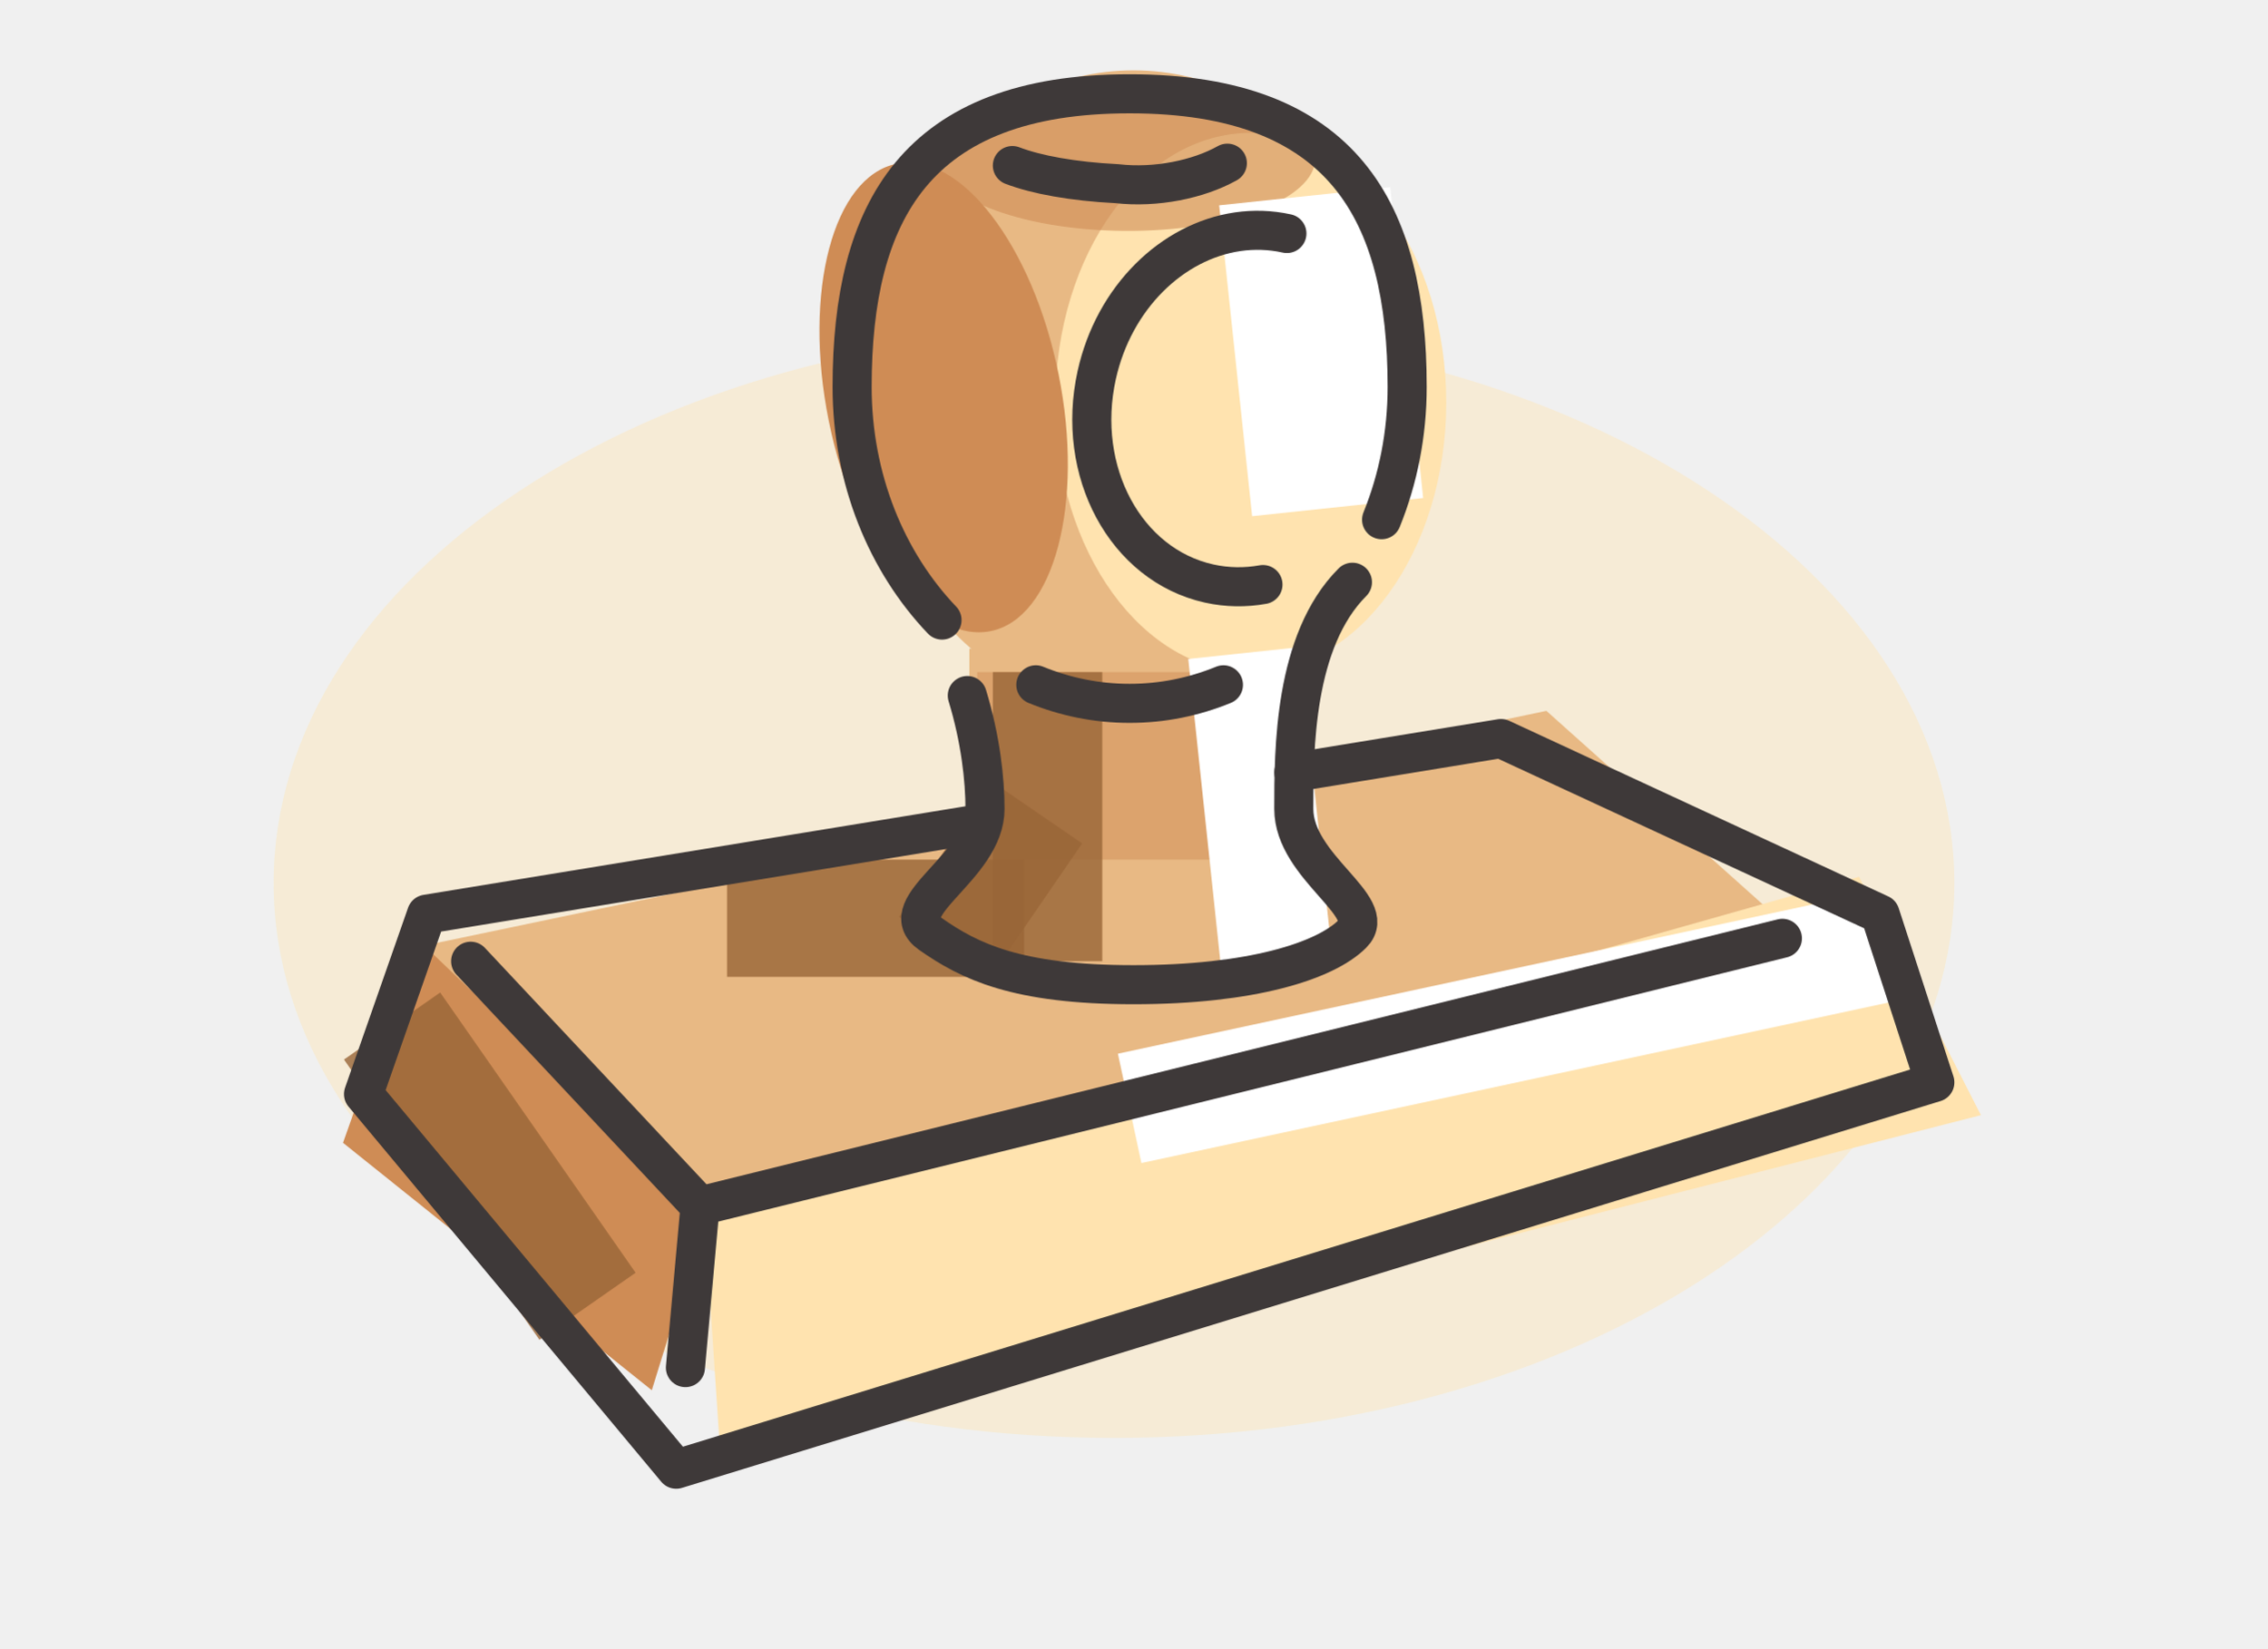
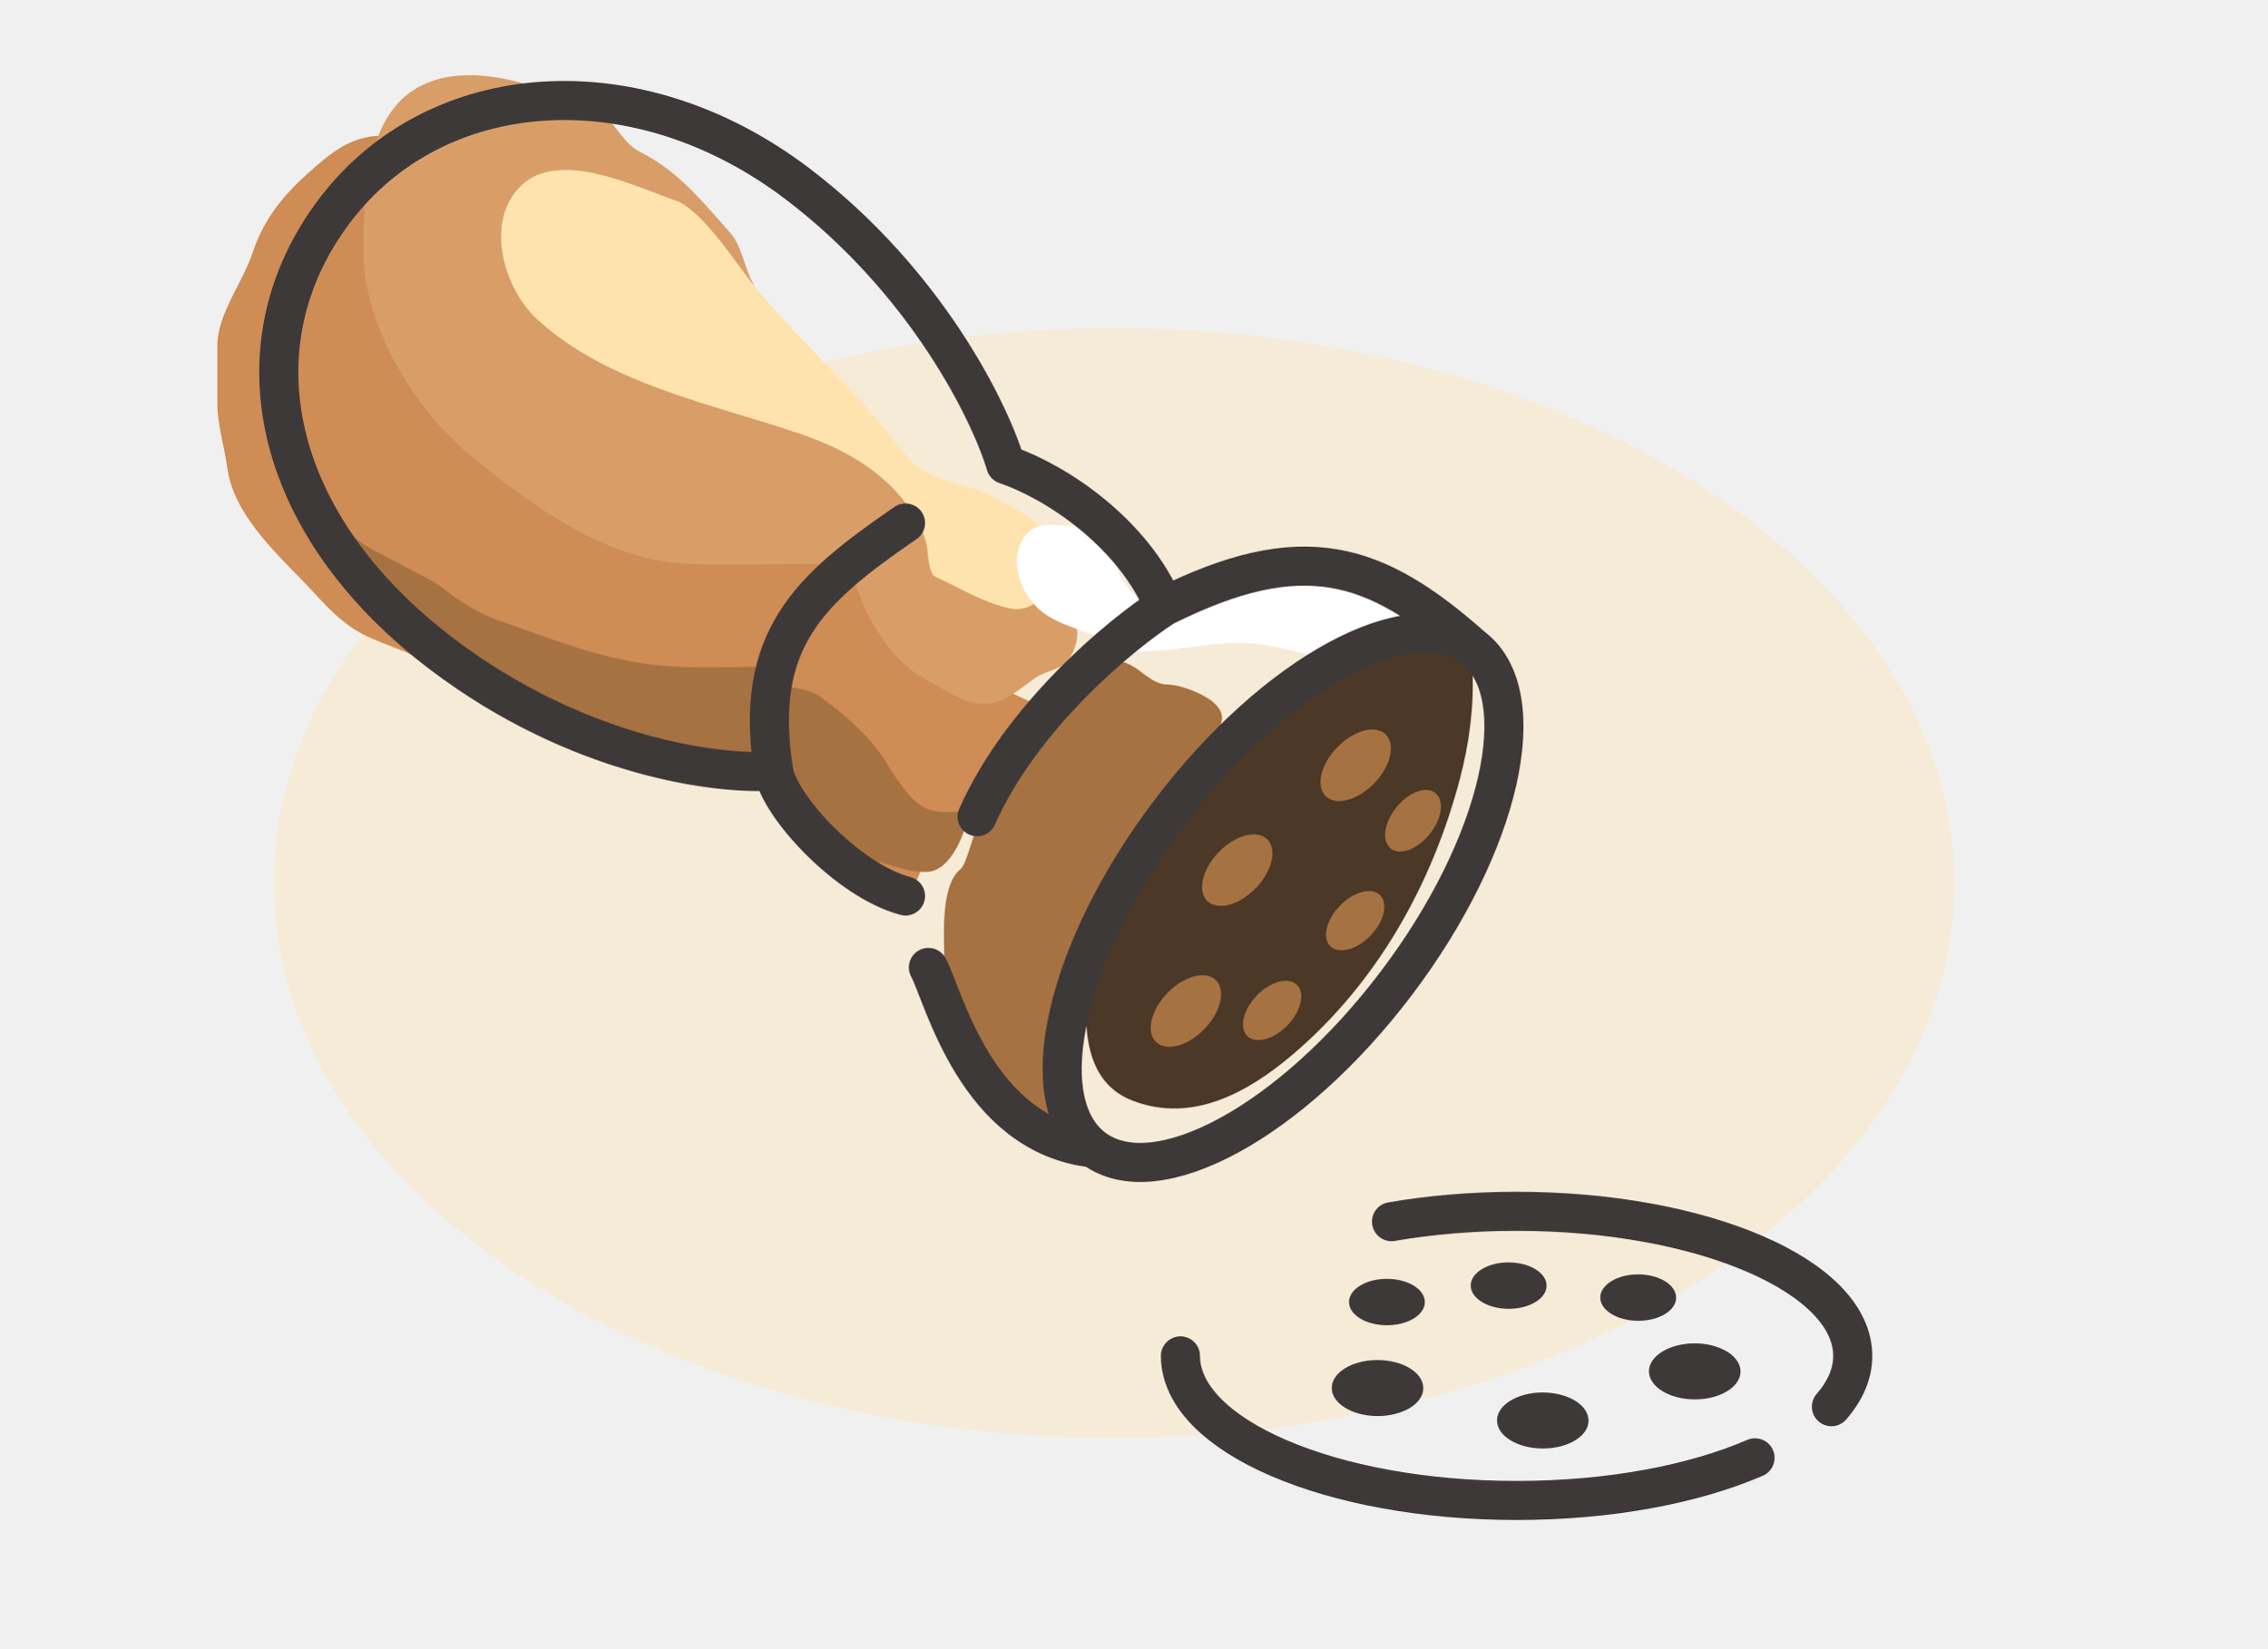
<svg xmlns="http://www.w3.org/2000/svg" width="290" height="211" viewBox="0 0 290 211" fill="none">
-   <ellipse opacity="0.4" cx="142.5" cy="113" rx="107.5" ry="71" fill="#FFE3AF" />
-   <path d="M52 121.462L197.813 90.96L234.399 123.697L88.586 154.199L52 121.462Z" fill="#E8B984" />
-   <path d="M90 154L237.813 112.195L253.399 142.697L92 184L90 154Z" fill="#FFE3AF" />
-   <path d="M90.323 155.453L53.166 119.959L43.877 146.235L83.374 177.896L90.323 155.453Z" fill="#CF8C55" />
-   <rect x="124" y="83" width="41" height="43" fill="#E8B984" />
-   <ellipse cx="145" cy="50" rx="35" ry="41" fill="#E8B984" />
-   <ellipse cx="160" cy="51.5" rx="25" ry="34.5" fill="#FFE3AF" />
-   <ellipse cx="120.709" cy="50.855" rx="15" ry="30.5" transform="rotate(-11.3493 120.709 50.8554)" fill="#CF8C55" />
-   <ellipse opacity="0.6" cx="143.875" cy="20.071" rx="24.383" ry="9.474" transform="rotate(0.451836 143.875 20.0714)" fill="#CF8C55" />
-   <rect opacity="0.8" x="125" y="86" width="40" height="24" fill="#D99E68" />
-   <rect opacity="0.8" x="127" y="86" width="14" height="37" fill="#996537" />
-   <rect opacity="0.8" x="93" y="110" width="38" height="15" fill="#996537" />
-   <rect opacity="0.8" x="56.305" y="127" width="43.715" height="15" transform="rotate(55.1192 56.3052 127)" fill="#996537" />
-   <rect opacity="0.8" x="126.881" y="100" width="14" height="21" transform="rotate(34.4543 126.881 100)" fill="#996537" />
-   <rect x="155.953" y="26.271" width="22" height="40" transform="rotate(-6.05203 155.953 26.2712)" fill="white" />
-   <rect x="152" y="84.32" width="14.293" height="40" transform="rotate(-6.05203 152 84.3195)" fill="white" />
-   <rect x="143" y="134.831" width="99.138" height="14.309" transform="rotate(-12.1293 143 134.831)" fill="white" />
-   <path d="M120.5 79.343C113.431 71.94 109 61.31 109 49.5C109 27.133 117.106 12 144.5 12C171.894 12 180 27.133 180 49.5C180 55.571 178.829 61.331 176.731 66.5M132.5 87.628C136.248 89.163 140.288 90 144.5 90C148.712 90 152.752 89.163 156.5 87.628" stroke="#3E3939" stroke-width="5" stroke-linecap="round" />
-   <path d="M173 74.5C165.5 82 165.5 96 165.5 103.5C165.5 111 176.5 116 173 119.5C169.5 123 160 126 145 126C130 126 124 123 119 119.5C114 116 126 111 126 103.5C126 99.745 125.425 94.552 123.733 89" stroke="#3E3939" stroke-width="5" stroke-linecap="round" />
-   <path d="M89.55 154.318L60.204 123M89.55 154.318L228 120.068M89.55 154.318L87.677 175M125.5 105.375L54.559 116.976L46.5 140L86.5 188L247.5 138.5L240.5 116.976L192 94.5L165.5 98.834" stroke="#3E3939" stroke-width="5" stroke-linecap="round" stroke-linejoin="round" />
-   <path d="M164.617 29.878C162.503 29.409 160.381 29.349 158.315 29.651C149.941 30.877 142.498 38.053 140.294 47.973C137.546 60.341 143.981 72.292 154.666 74.666C156.981 75.18 159.306 75.203 161.555 74.797" stroke="#3E3939" stroke-width="5" stroke-linecap="round" />
-   <path d="M157 20.877C153.289 22.959 147.847 24.069 142.889 23.503C137.196 23.211 132.598 22.36 129.5 21.182" stroke="#3E3939" stroke-width="5" stroke-linecap="round" />
+   <g clip-path="url(#clip0)">
+     <ellipse opacity="0.4" cx="142.5" cy="113" rx="107.5" ry="71" fill="#FFE3AF" />
+     <path d="M167.551 86.241C171.233 84.278 171.201 83.975 179.562 82.629C187.923 81.284 188.32 85.142 188.353 85.794C188.586 90.389 187.916 95.218 186.753 99.646C183.204 113.156 176.13 125.788 165.349 134.944C159.615 139.814 152.475 143.785 144.848 140.827C139.879 138.9 138.899 133.988 138.899 129.247C138.899 121.583 141.281 114.397 145.149 107.782C150.262 99.039 158.571 91.03 167.551 86.241Z" fill="#4B3827" />
+     <path d="M123.19 136.016C123.743 139.892 128.216 143.502 131.411 144.874C136.76 144.874 136.127 138.882 136.127 134.835C136.127 127.062 141.178 118.622 144.381 111.805C147.001 106.228 149.517 99.837 153.944 95.402C155.308 94.037 157.573 92.214 155.451 90.088C154.226 88.861 151.05 87.595 149.392 87.595C147.047 87.595 145.8 85.188 143.496 84.675C140.753 84.064 138.066 87.674 137.044 89.629C135.208 93.14 131.784 96.195 129.183 99.273C127.428 101.351 126.329 103.886 124.926 106.196C124.279 107.26 123.62 110.608 122.862 111.215C120.19 113.356 120.799 120.232 120.799 123.353C120.799 125.679 120.87 127.627 121.356 129.816C121.838 131.989 122.854 133.662 123.19 136.016Z" fill="#A67242" />
+     <path d="M120.84 83.633C124.796 86.766 128.583 88.224 133.062 90.399C131.856 92.814 129.037 99.543 127.028 101.556C126.238 102.347 125.262 102.86 124.476 103.648C123.797 104.327 123.722 105.28 123.058 105.946C121.618 107.388 118.941 108.118 118.211 110.13C117.642 111.696 116.924 114.572 114.962 114.572C113.584 114.572 111.868 114.014 111.146 112.712C110.305 111.195 107.91 110.622 106.582 109.458C104.559 107.685 102.3 106.486 100.394 104.577C96.776 100.953 98.44 93.172 98.744 88.746C99.286 80.876 104.094 75.713 110.579 71.547C112.489 70.32 115.204 75.723 116.122 77.358C117.324 79.498 118.914 82.108 120.84 83.633Z" fill="#CF8C55" />
+     <path d="M89.161 67.687C95.388 69.475 101.741 71.3 108.266 71.92C109.242 71.92 110.814 71.995 110.133 73.363C109.433 74.77 107.737 76.195 106.668 77.389C102.762 81.75 102.304 87.448 99.972 92.447C99.085 94.348 96.226 98.081 93.724 98.702C91.226 99.322 87.834 98.113 85.501 97.467C79.192 95.718 73.481 93.318 67.387 91.1C64.704 90.124 62.168 88.724 59.469 87.797C57.37 87.076 55.437 85.241 53.473 84.188C51.067 82.899 48.285 82.237 45.897 80.869C42.959 79.185 40.978 76.642 38.679 74.277C34.784 70.271 29.849 65.532 29.092 59.956C28.693 57.01 27.8 54.492 27.8 51.489V44.208C27.8 40.203 31.065 36.119 32.324 32.309C33.676 28.215 36.024 25.187 39.362 22.205L39.422 22.152C42.096 19.763 44.783 17.362 48.877 17.362C50.154 17.362 50.744 17.108 50.744 18.372C50.744 19.441 50.098 20.419 50.098 21.468C50.098 24.311 49.801 27.413 50.493 30.192C51.53 34.362 51.756 39.479 54.442 43.182C56.095 45.459 57.75 47.776 59.182 50.174C61.495 54.048 67.336 57.232 71.39 59.411C74.181 60.911 76.593 62.872 79.433 64.302C82.469 65.831 85.538 66.647 88.823 67.59L89.161 67.687Z" fill="#CF8C55" />
+     <path d="M59.599 9.635C65.289 9.486 70.239 11.864 75.716 13.511C78.294 14.729 79.384 18.197 81.867 19.432C86.771 21.872 89.887 25.849 93.371 29.741C94.828 31.368 95.225 34.109 96.191 36.012C97.687 38.959 99.346 41.128 101.857 43.548C104.657 46.245 107.293 49.023 109.546 52.161C111.594 55.014 114.619 56.906 116.693 59.724C120.088 64.336 124.214 68.161 127.77 72.643C130.116 75.599 132.476 76.784 135.915 78.214C138.52 79.298 138.062 82.437 136.712 84.351C135.693 85.796 133.799 85.77 132.384 86.773C130.182 88.334 128.135 90.324 125.179 90.03C122.98 89.811 120.693 88.113 118.801 87.15C115.245 85.341 113.028 82.274 111.197 79.022C109.549 76.093 109.577 72.132 104.933 72.132C99.102 72.132 93.149 72.438 87.335 72.105C77.054 71.516 67.325 64.193 59.884 58.028C52.84 52.193 46.5 41.423 46.5 32.405C46.5 23.205 46.839 9.97 59.599 9.635Z" fill="#D99E68" />
+     <path d="M117.589 102.941C119.272 104.241 121.786 103.853 123.78 103.853C123.78 106.162 121.661 111.481 118.612 111.563C115.675 111.643 113.292 110.277 110.468 109.887C106.561 109.347 102.333 106.804 99.536 104.002C97.113 101.576 96.338 98.936 96.338 95.566C96.338 93.557 95.786 90.646 97.007 88.843C98.267 86.984 103.405 88.06 104.853 89.104C107.608 91.091 110.82 93.799 112.736 96.628C114.197 98.784 115.491 101.32 117.589 102.941Z" fill="#A67242" />
+     <path d="M84.434 85.153C89.103 85.593 93.9 85.299 98.591 85.299C98.591 86.781 98.793 89.275 98.793 90.757C98.793 92.522 98.618 93.957 98.074 95.642C97.749 96.649 96.712 98.529 95.557 98.826C94.38 99.13 92.846 98.808 91.715 98.466C89.745 97.871 87.648 97.468 85.647 96.947C80.772 95.677 76.335 93.527 71.715 91.579C68.102 90.055 64.445 88.808 61.131 86.672C53.731 81.902 46.237 75.845 42.277 67.776C42.151 67.519 41.236 65.296 41.479 65.458C41.937 65.763 42.394 66.081 42.783 66.471C44.199 67.889 45.941 69.435 47.715 70.353C50.209 71.643 52.646 72.974 55.131 74.27C56.444 74.954 57.548 76.033 58.794 76.836C60.453 77.905 62.049 78.785 63.917 79.436C70.712 81.803 77.152 84.466 84.434 85.153Z" fill="#A67242" />
+     <path d="M66.576 23.837C71.542 18.905 81.471 24.021 86.789 25.787C90.411 27.627 94.204 33.856 96.726 36.884C102.697 44.051 109.77 50.273 115.443 57.73C117.719 60.722 120.503 61.364 123.884 62.318C126.608 63.087 129.759 64.958 132.128 66.562C136.281 69.374 134.824 79.212 128.966 77.802C125.445 76.955 122.836 75.239 119.622 73.788C118.721 73.381 118.728 70.5 118.521 69.659C118.141 68.115 117.408 66.579 116.516 65.272C113.1 60.259 107.9 57.384 102.231 55.465C90.952 51.646 77.559 49.073 68.608 40.755C64.506 36.943 61.94 28.441 66.576 23.837Z" fill="#FFE3AF" />
+     <path d="M136.285 67.253C138.286 67.272 140.056 67.871 141.99 68.292C141.99 70.358 142.751 73.054 143.95 74.801C147.154 79.469 152.804 76.741 157.248 75.566C161.004 74.572 165.252 75.046 169.105 75.046C172.343 75.046 175.786 74.401 178.571 76.215C180.382 77.394 182.813 78.618 182.043 81.15C181.408 83.242 178.976 83.219 177.26 83.863C171.463 86.041 166.401 82.945 160.663 82.377C155.678 81.883 150.89 83.358 145.938 83.358C144.533 83.358 142.826 82.611 141.587 82.002C138.96 80.711 135.625 80.081 133.317 78.308C130.419 76.081 128.613 70.932 131.617 68.033C132.805 66.886 134.774 67.239 136.285 67.253Z" fill="white" />
+     <path d="M188.394 82.83C196.38 88.899 191.988 108.162 178.585 125.856C165.182 143.55 147.843 152.974 139.857 146.905M188.394 82.83C180.409 76.761 163.07 86.185 149.667 103.879C136.264 121.573 131.872 140.836 139.857 146.905M188.394 82.83C175.905 71.754 166.642 68.768 148.91 77.609M139.857 146.905C124.829 145.266 120.714 127.392 118.756 123.792M148.91 77.609C143.308 81.222 130.68 91.66 124.985 104.505M148.91 77.609C144.91 68.108 135.057 61.623 128.651 59.447C126.636 52.688 118.489 36.041 102.015 23.52C81.422 7.87 55.781 9.82 42.815 26.936C29.85 44.052 34.562 66.996 56.47 83.645C73.996 96.965 92.097 99.196 98.957 98.646M98.957 98.646C99.66 103.147 108.418 112.674 115.829 114.652M98.957 98.646C96.325 81.796 103.536 75.369 115.829 66.922" stroke="#3E3939" stroke-width="5" stroke-linecap="round" stroke-linejoin="round" />
+     <path d="M151 173.5C151 183.717 170.252 192 194 192C205.922 192 216.711 189.913 224.5 186.541M178 156.323C182.946 155.47 188.345 155 194 155C217.748 155 237 163.283 237 173.5C237 175.787 236.035 177.978 234.271 180" stroke="#3E3939" stroke-width="5" stroke-linecap="round" stroke-linejoin="round" />
+     <ellipse rx="5.856" ry="3.584" transform="matrix(1 0 0.00455182 0.99999 216.789 175.483)" fill="#3E3939" />
+     <ellipse rx="5.856" ry="3.584" transform="matrix(1 0 0.00455182 0.99999 197.349 181.767)" fill="#3E3939" />
+     <ellipse rx="5.856" ry="3.584" transform="matrix(1 0 0.00455182 0.99999 176.211 177.615)" fill="#3E3939" />
+     <ellipse rx="4.849" ry="2.97" transform="matrix(1 0 0.000992176 0.999999 177.412 166.61)" fill="#3E3939" />
+     <ellipse rx="4.851" ry="2.969" transform="matrix(1 0 0.00455182 0.99999 192.984 164.506)" fill="#3E3939" />
+     <ellipse rx="4.851" ry="2.969" transform="matrix(1 0 0.00455182 0.99999 209.556 166.041)" fill="#3E3939" />
+     <ellipse rx="5.505" ry="3.303" transform="matrix(0.694988 -0.719021 0.717887 0.69616 151.696 129.37)" fill="#A67242" />
+     <ellipse rx="5.505" ry="3.303" transform="matrix(0.694988 -0.719021 0.717887 0.69616 158.265 111.343)" fill="#A67242" />
+     <ellipse rx="5.505" ry="3.303" transform="matrix(0.694988 -0.719021 0.717887 0.69616 173.417 97.9279)" fill="#A67242" />
+     <ellipse rx="4.56" ry="2.735" transform="matrix(0.629017 -0.777392 0.776387 0.630257 180.752 105.018)" fill="#A67242" />
+     <ellipse rx="4.56" ry="2.736" transform="matrix(0.694988 -0.719021 0.717887 0.69616 173.353 117.808)" fill="#A67242" />
+     <ellipse rx="4.56" ry="2.736" transform="matrix(0.694988 -0.719021 0.717887 0.69616 162.728 129.295)" fill="#A67242" />
+   </g>
+   <defs>
+     <clipPath id="clip0">
+       <rect width="290" height="211" fill="white" />
+     </clipPath>
+   </defs>
</svg>
